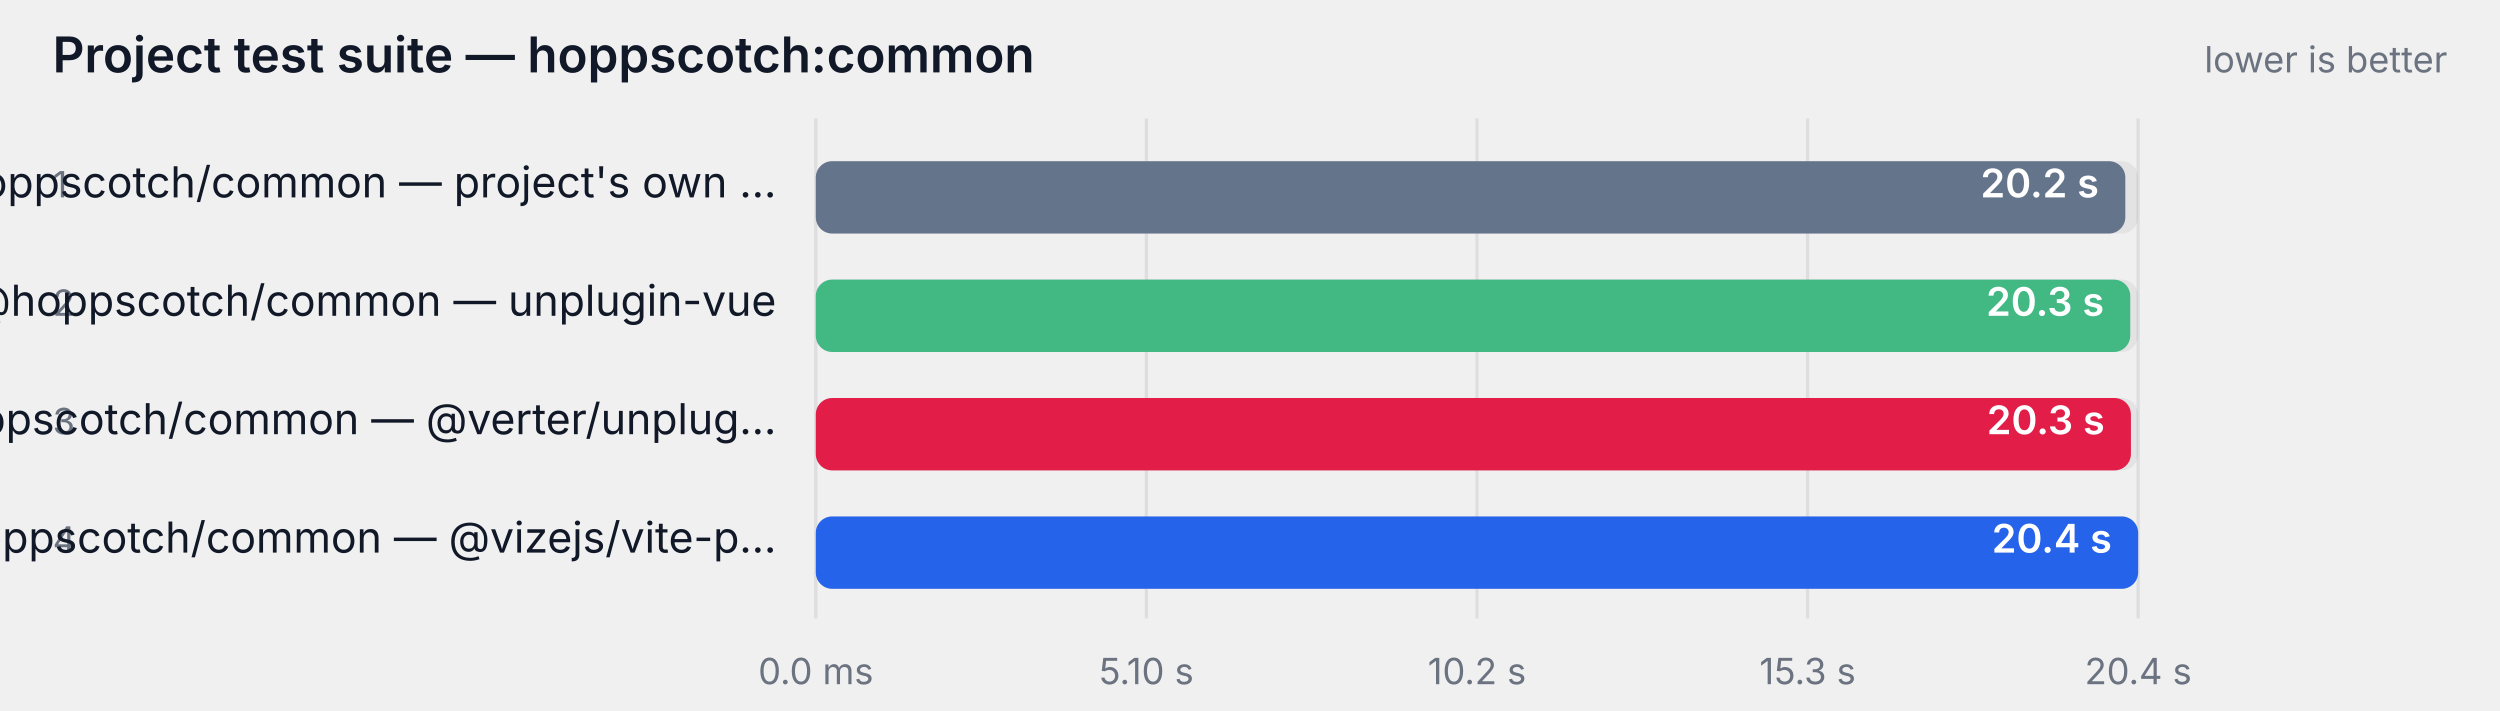
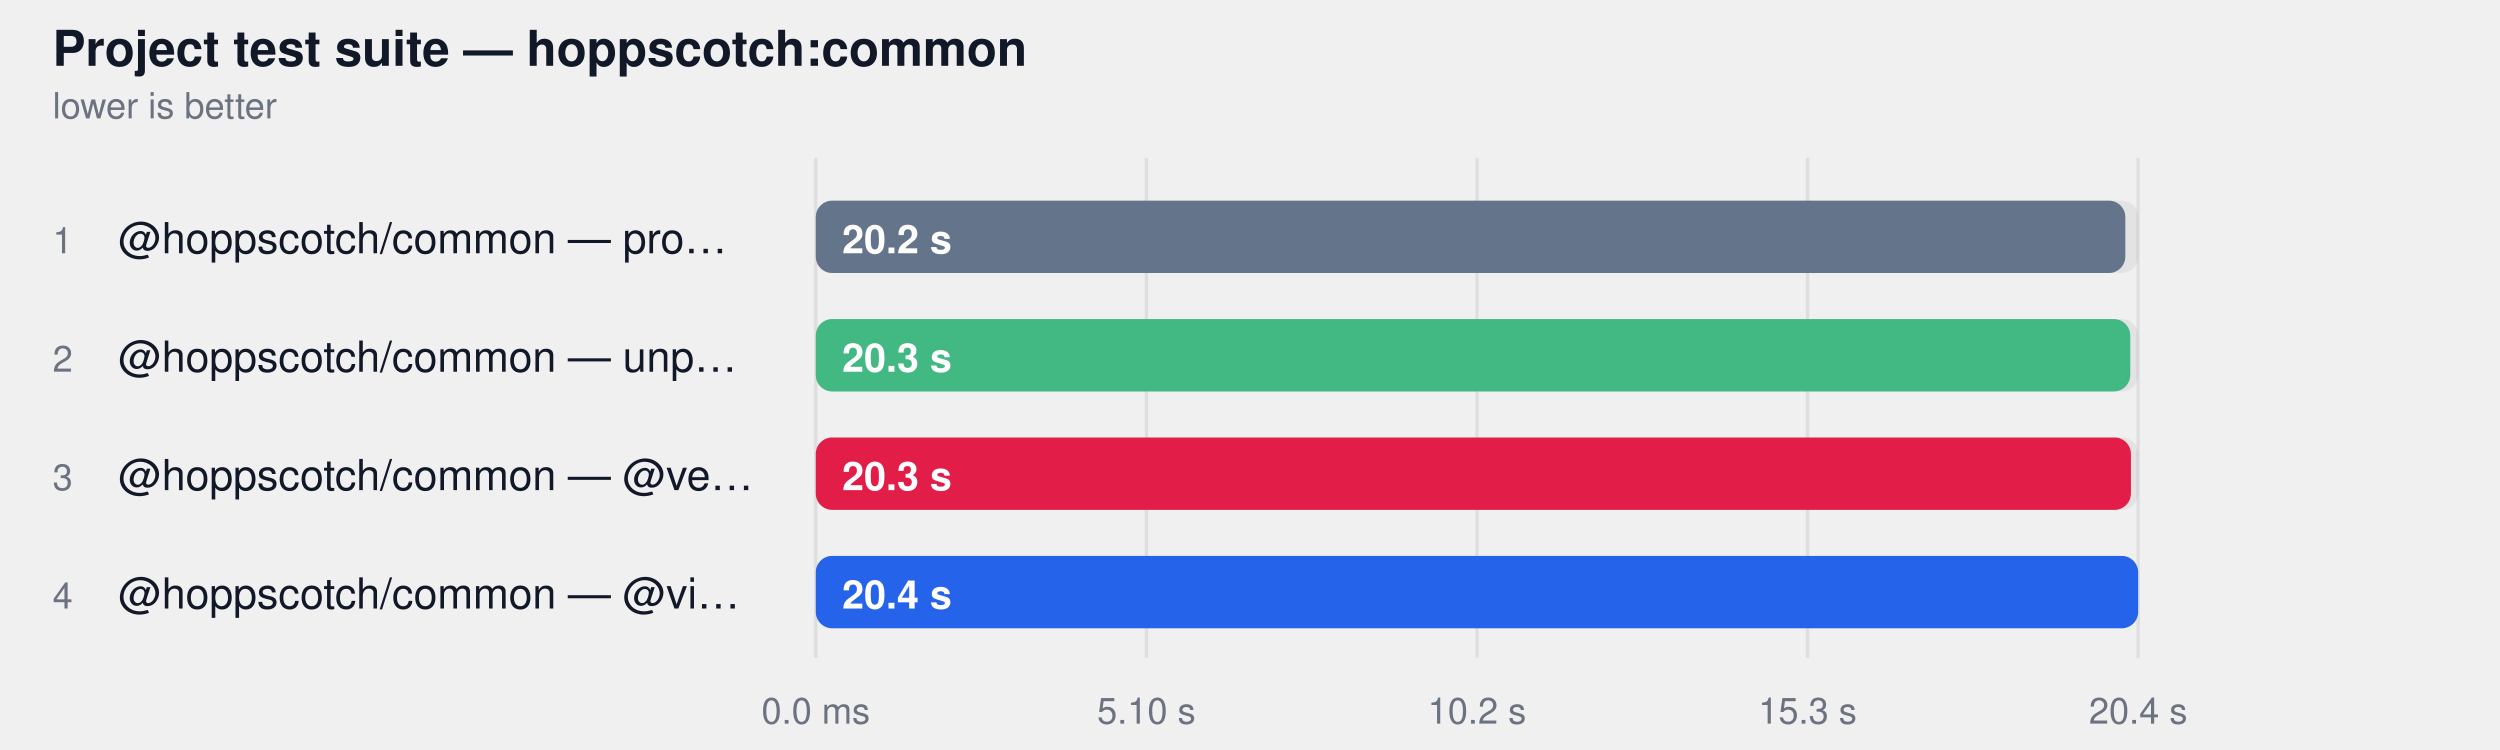
- <svg xmlns="http://www.w3.org/2000/svg" width="760" height="216" viewBox="0 0 760 216" role="img" aria-label="Project test suite — hoppscotch:common">
+ <svg xmlns="http://www.w3.org/2000/svg" width="760" height="228" viewBox="0 0 760 228" role="img" aria-label="Project test suite — hoppscotch:common">
  <style>
-     text { font-family: ui-sans-serif, system-ui, -apple-system, "Segoe UI", sans-serif; }
+     text { font-family: -apple-system, BlinkMacSystemFont, "Segoe UI", Helvetica, Arial, sans-serif; }
    .label { fill: #111827; }
-     .struck { text-decoration: line-through; opacity: 0.62; }
+     .struck { fill-opacity: 0.62; }
    .muted { fill: #6b7280; }
    .onbar { fill: #ffffff; }
    .track { fill: #111827; fill-opacity: 0.06; }
    .grid { stroke: #111827; stroke-opacity: 0.08; }
+     .strike { stroke: #111827; stroke-opacity: 0.45; }
    @media (prefers-color-scheme: dark) {
      .label { fill: #f9fafb; }
      .muted { fill: #9ca3af; }
      .track { fill: #f9fafb; fill-opacity: 0.08; }
      .grid { stroke: #f9fafb; stroke-opacity: 0.12; }
+       .strike { stroke: #f9fafb; }
    }
  </style>
-   <text class="label" x="16" y="22" font-size="15" font-weight="600">Project test suite — hoppscotch:common</text>
-   <text class="muted" x="744" y="22" text-anchor="end" font-size="11">lower is better</text>
-   <line class="grid" x1="248" y1="36" x2="248" y2="188" />
-   <text class="muted" x="248" y="208" text-anchor="middle" font-size="11">0.0 ms</text>
-   <line class="grid" x1="348.5" y1="36" x2="348.5" y2="188" />
-   <text class="muted" x="348.5" y="208" text-anchor="middle" font-size="11">5.10 s</text>
-   <line class="grid" x1="449" y1="36" x2="449" y2="188" />
-   <text class="muted" x="449" y="208" text-anchor="middle" font-size="11">10.2 s</text>
-   <line class="grid" x1="549.5" y1="36" x2="549.5" y2="188" />
-   <text class="muted" x="549.5" y="208" text-anchor="middle" font-size="11">15.3 s</text>
-   <line class="grid" x1="650" y1="36" x2="650" y2="188" />
-   <text class="muted" x="650" y="208" text-anchor="middle" font-size="11">20.4 s</text>
-   <text class="muted" x="16" y="60" font-size="11">1</text>
-   <text class="label" x="236" y="60" text-anchor="end" font-size="13">@hoppscotch/common — project's own …</text>
-   <rect class="track" x="248" y="49" width="402" height="22" rx="5" />
-   <rect x="248" y="49" width="398.1" height="22" rx="5" fill="#64748b" />
-   <text class="onbar" x="638.059" y="60" text-anchor="end" font-size="12" font-weight="600">20.2 s</text>
-   <text class="muted" x="16" y="96" font-size="11">2</text>
-   <text class="label" x="236" y="96" text-anchor="end" font-size="13">@hoppscotch/common — unplugin-vue</text>
-   <rect class="track" x="248" y="85" width="402" height="22" rx="5" />
-   <rect x="248" y="85" width="399.6" height="22" rx="5" fill="#42b883" />
-   <text class="onbar" x="639.635" y="96" text-anchor="end" font-size="12" font-weight="600">20.3 s</text>
-   <text class="muted" x="16" y="132" font-size="11">3</text>
-   <text class="label" x="236" y="132" text-anchor="end" font-size="13">@hoppscotch/common — @verter/unplug…</text>
-   <rect class="track" x="248" y="121" width="402" height="22" rx="5" />
-   <rect x="248" y="121" width="399.8" height="22" rx="5" fill="#e11d48" />
-   <text class="onbar" x="639.832" y="132" text-anchor="end" font-size="12" font-weight="600">20.3 s</text>
-   <text class="muted" x="16" y="168" font-size="11">4</text>
-   <text class="label" x="236" y="168" text-anchor="end" font-size="13">@hoppscotch/common — @vizejs/vite-p…</text>
-   <rect class="track" x="248" y="157" width="402" height="22" rx="5" />
-   <rect x="248" y="157" width="402.0" height="22" rx="5" fill="#2563eb" />
-   <text class="onbar" x="642" y="168" text-anchor="end" font-size="12" font-weight="600">20.4 s</text>
+   <text class="label" fill="#111827" x="16" y="20" font-size="15" font-weight="600">Project test suite — hoppscotch:common</text>
+   <text class="muted" fill="#6b7280" x="16" y="36" font-size="11">lower is better</text>
+   <line class="grid" x1="248" y1="48" x2="248" y2="200" />
+   <text class="muted" fill="#6b7280" x="248" y="220" text-anchor="middle" font-size="11">0.0 ms</text>
+   <line class="grid" x1="348.5" y1="48" x2="348.5" y2="200" />
+   <text class="muted" fill="#6b7280" x="348.5" y="220" text-anchor="middle" font-size="11">5.10 s</text>
+   <line class="grid" x1="449" y1="48" x2="449" y2="200" />
+   <text class="muted" fill="#6b7280" x="449" y="220" text-anchor="middle" font-size="11">10.2 s</text>
+   <line class="grid" x1="549.5" y1="48" x2="549.5" y2="200" />
+   <text class="muted" fill="#6b7280" x="549.5" y="220" text-anchor="middle" font-size="11">15.3 s</text>
+   <line class="grid" x1="650" y1="48" x2="650" y2="200" />
+   <text class="muted" fill="#6b7280" x="650" y="220" text-anchor="middle" font-size="11">20.4 s</text>
+   <text class="muted" fill="#6b7280" x="16" y="77" font-size="11">1</text>
+   <text class="label" fill="#111827" x="36" y="77" font-size="13">@hoppscotch/common — pro…</text>
+   <rect class="track" x="248" y="61" width="402" height="22" rx="5" />
+   <rect x="248" y="61" width="398.1" height="22" rx="5" fill="#64748b" />
+   <text class="onbar" fill="#ffffff" x="256" y="77" font-size="12" font-weight="600">20.2 s</text>
+   <text class="muted" fill="#6b7280" x="16" y="113" font-size="11">2</text>
+   <text class="label" fill="#111827" x="36" y="113" font-size="13">@hoppscotch/common — unp…</text>
+   <rect class="track" x="248" y="97" width="402" height="22" rx="5" />
+   <rect x="248" y="97" width="399.6" height="22" rx="5" fill="#42b883" />
+   <text class="onbar" fill="#ffffff" x="256" y="113" font-size="12" font-weight="600">20.3 s</text>
+   <text class="muted" fill="#6b7280" x="16" y="149" font-size="11">3</text>
+   <text class="label" fill="#111827" x="36" y="149" font-size="13">@hoppscotch/common — @ve…</text>
+   <rect class="track" x="248" y="133" width="402" height="22" rx="5" />
+   <rect x="248" y="133" width="399.8" height="22" rx="5" fill="#e11d48" />
+   <text class="onbar" fill="#ffffff" x="256" y="149" font-size="12" font-weight="600">20.3 s</text>
+   <text class="muted" fill="#6b7280" x="16" y="185" font-size="11">4</text>
+   <text class="label" fill="#111827" x="36" y="185" font-size="13">@hoppscotch/common — @vi…</text>
+   <rect class="track" x="248" y="169" width="402" height="22" rx="5" />
+   <rect x="248" y="169" width="402.0" height="22" rx="5" fill="#2563eb" />
+   <text class="onbar" fill="#ffffff" x="256" y="185" font-size="12" font-weight="600">20.4 s</text>
</svg>
